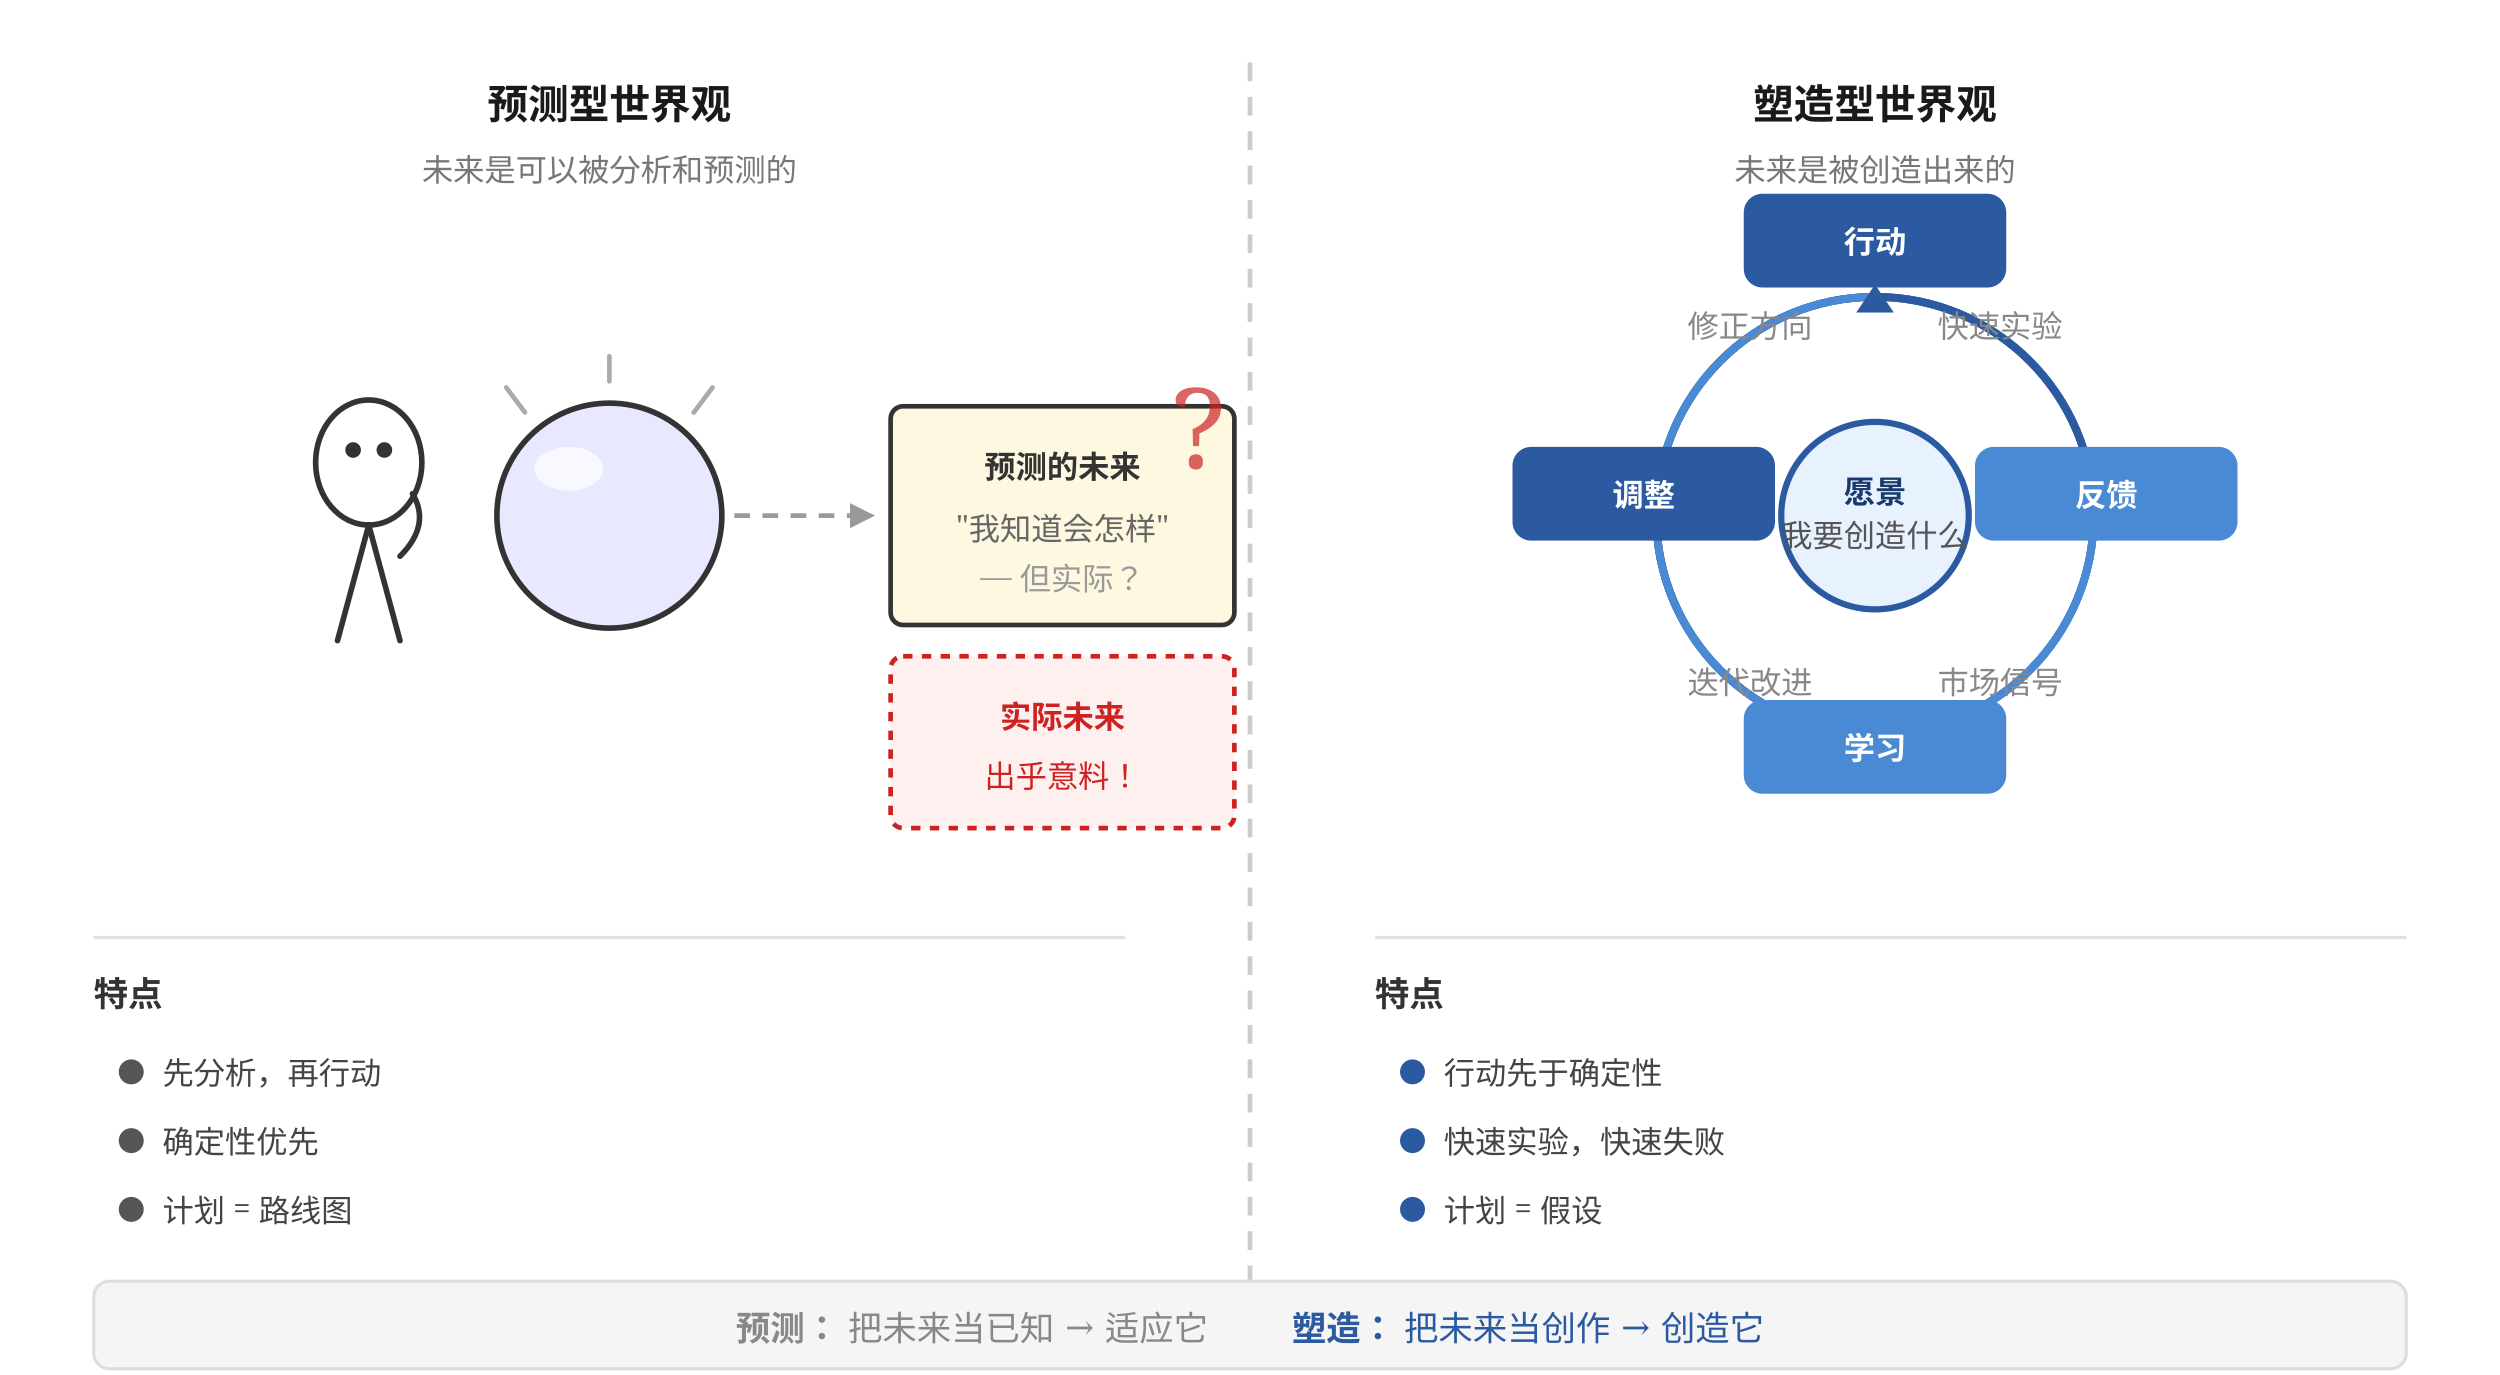
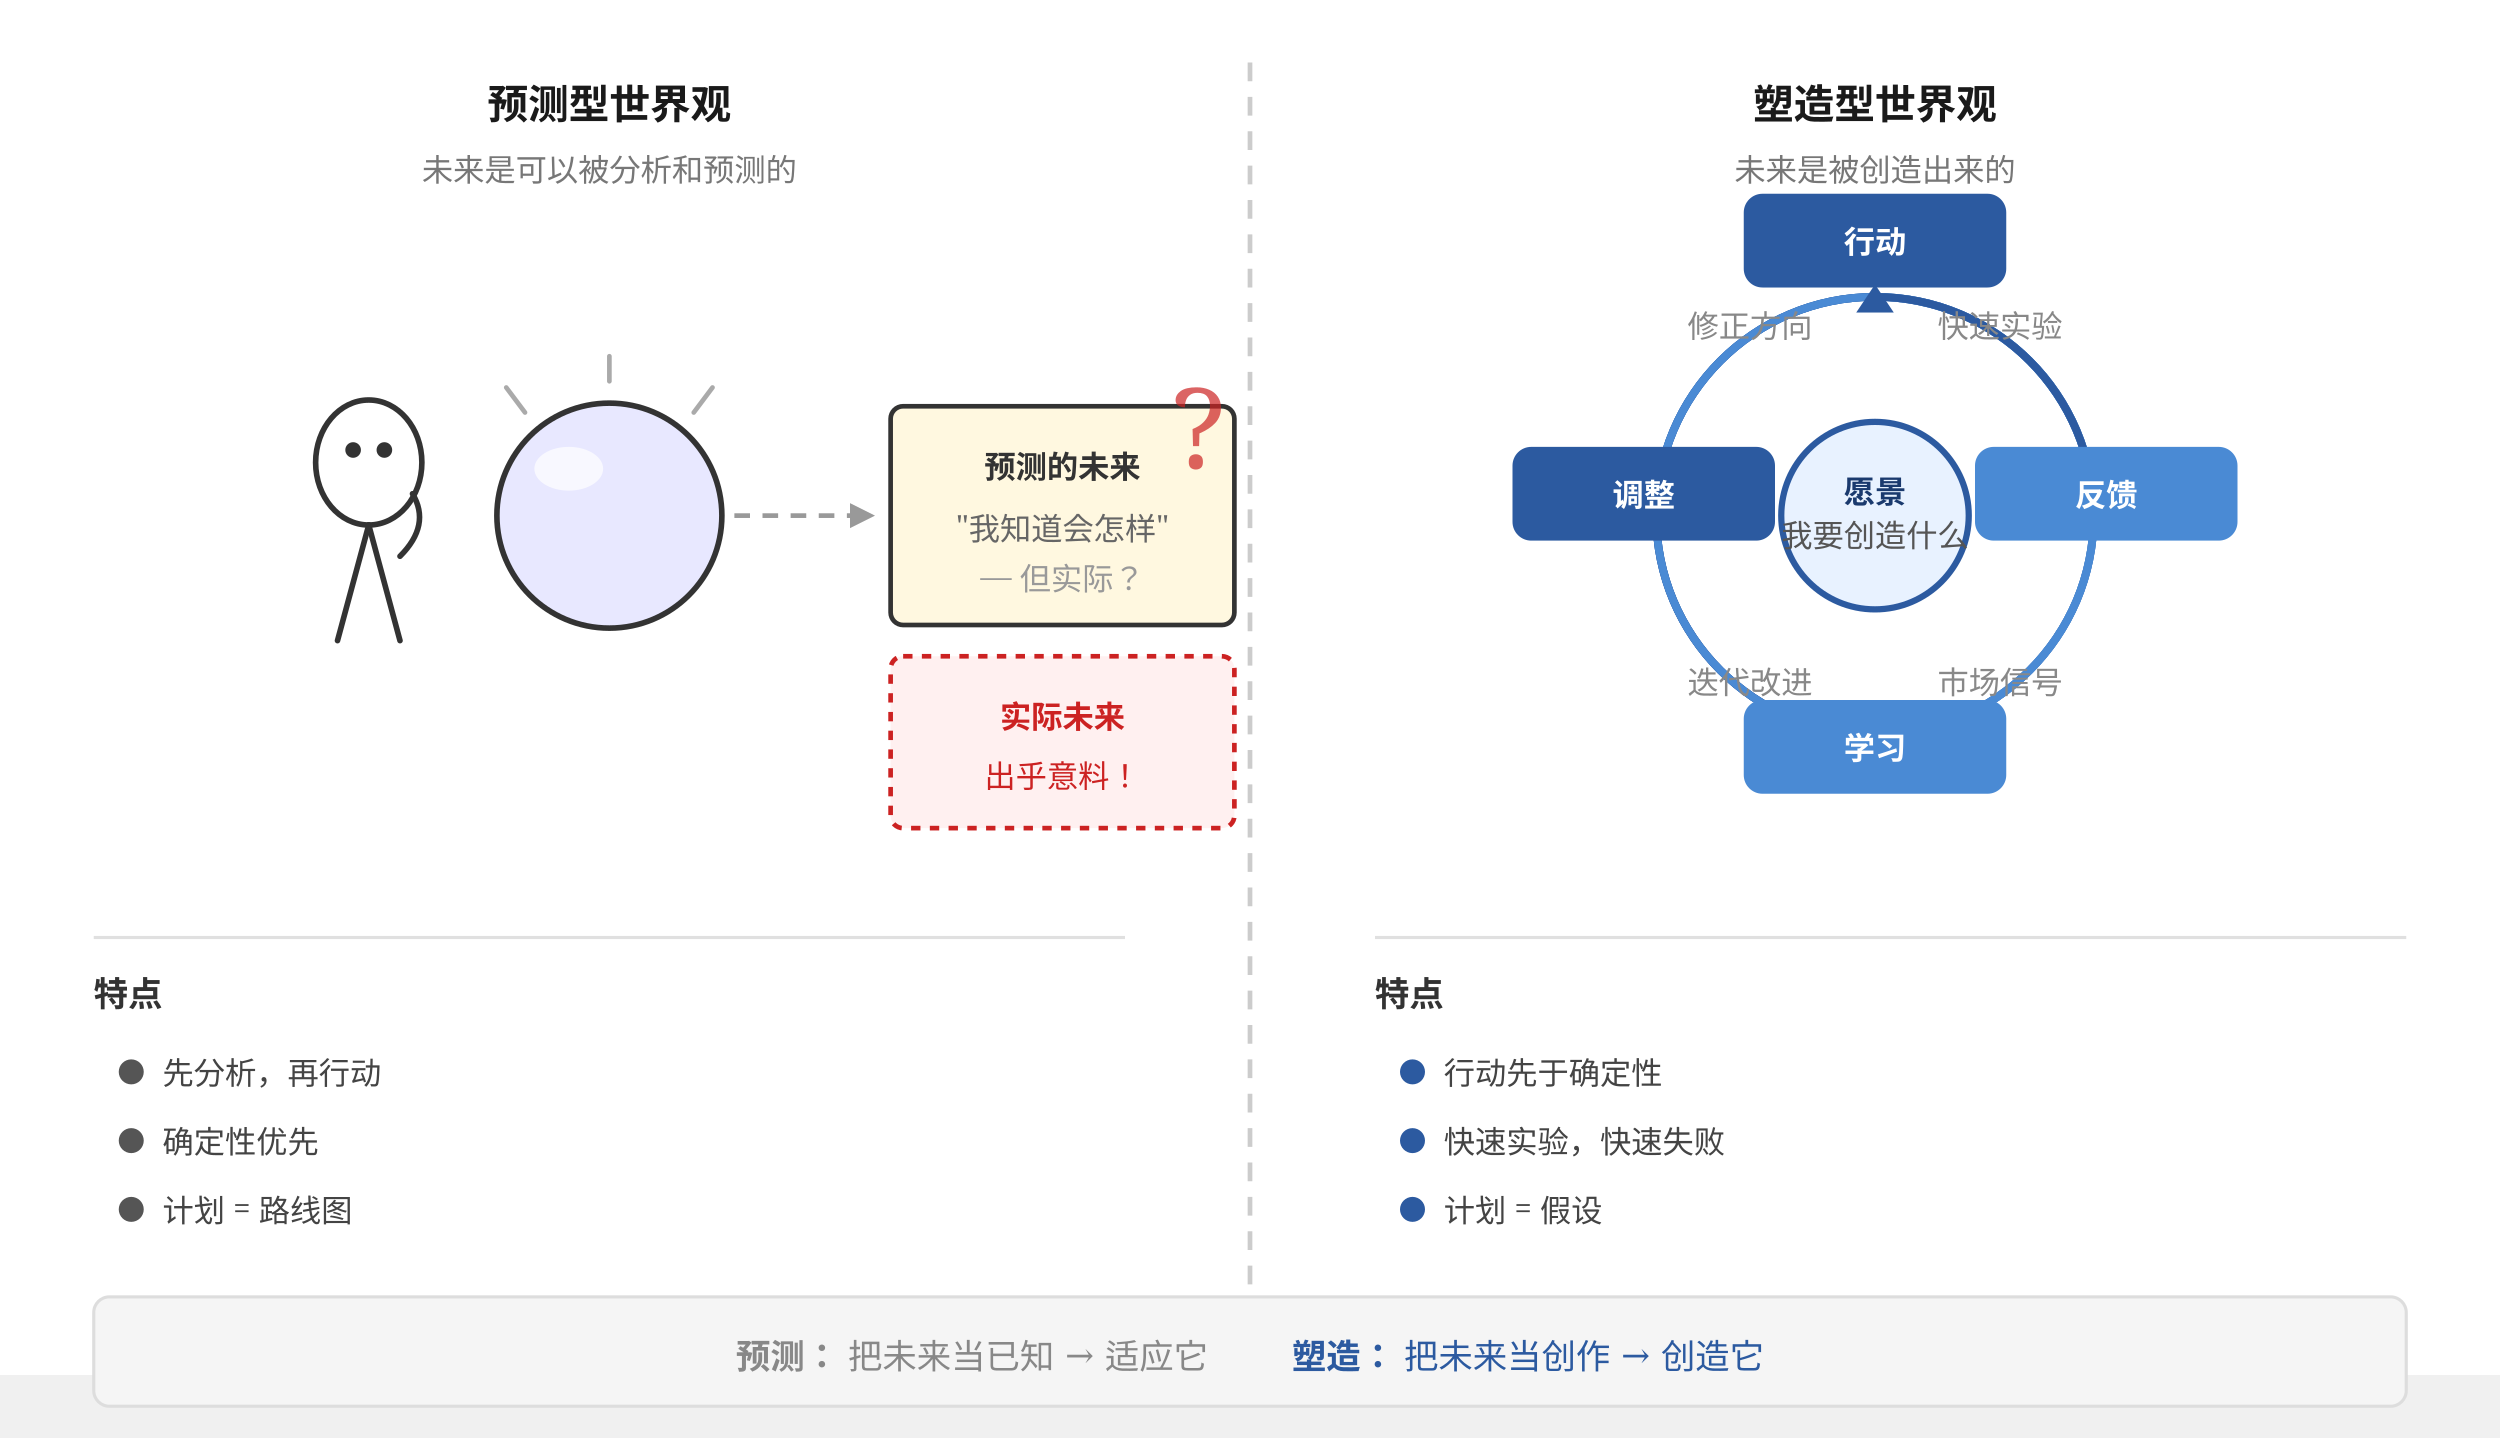
- <svg xmlns="http://www.w3.org/2000/svg" viewBox="0 0 800 440" style="font-family: 'Songti SC', serif; background: #fefefe;">
+ <svg xmlns="http://www.w3.org/2000/svg" viewBox="0 0 800 460" style="font-family: 'Songti SC', serif; background: #fefefe;">
  <rect width="800" height="440" fill="white" />
  <text x="195" y="38" text-anchor="middle" font-size="13" font-weight="bold" fill="#1a1a1a">预测型世界观</text>
  <text x="195" y="58" text-anchor="middle" font-size="10" fill="#777">未来是可以被分析和预测的</text>
  <circle cx="195" cy="165" r="36" fill="#e8e8ff" stroke="#333" stroke-width="1.8" />
  <ellipse cx="182" cy="150" rx="11" ry="7" fill="white" opacity="0.7" />
  <line x1="168" y1="132" x2="162" y2="124" stroke="#aaa" stroke-width="1.5" stroke-linecap="round" />
  <line x1="222" y1="132" x2="228" y2="124" stroke="#aaa" stroke-width="1.5" stroke-linecap="round" />
  <line x1="195" y1="122" x2="195" y2="114" stroke="#aaa" stroke-width="1.5" stroke-linecap="round" />
  <ellipse cx="118" cy="148" rx="17" ry="20" fill="none" stroke="#333" stroke-width="1.8" />
  <circle cx="113" cy="144" r="2.5" fill="#333" />
  <circle cx="123" cy="144" r="2.5" fill="#333" />
  <line x1="118" y1="168" x2="108" y2="205" stroke="#333" stroke-width="1.8" stroke-linecap="round" />
  <line x1="118" y1="168" x2="128" y2="205" stroke="#333" stroke-width="1.8" stroke-linecap="round" />
  <path d="M128 178 Q138 168 132 158" fill="none" stroke="#333" stroke-width="1.8" stroke-linecap="round" />
  <line x1="235" y1="165" x2="272" y2="165" stroke="#999" stroke-width="1.5" stroke-dasharray="5,4" />
  <polygon points="280,165 272,161 272,169" fill="#999" />
  <rect x="285" y="130" width="110" height="70" rx="4" fill="#fff8e0" stroke="#333" stroke-width="1.5" />
  <text x="340" y="153" text-anchor="middle" font-size="10" font-weight="bold" fill="#333">预测的未来</text>
  <text x="340" y="172" text-anchor="middle" font-size="10" fill="#666">"我知道会怎样"</text>
  <text x="340" y="188" text-anchor="middle" font-size="10" fill="#999">— 但实际？</text>
  <text x="375" y="150" font-size="36" fill="#cc2222" opacity="0.7">?</text>
  <rect x="285" y="210" width="110" height="55" rx="4" fill="#fff0f0" stroke="#cc2222" stroke-width="1.5" stroke-dasharray="3,3" />
  <text x="340" y="233" text-anchor="middle" font-size="10" font-weight="bold" fill="#cc2222">实际未来</text>
  <text x="340" y="252" text-anchor="middle" font-size="10" fill="#cc2222">出乎意料！</text>
  <line x1="30" y1="300" x2="360" y2="300" stroke="#e0e0e0" stroke-width="1" />
  <text x="30" y="322" font-size="11" font-weight="bold" fill="#333">特点</text>
  <circle cx="42" cy="343" r="4" fill="#555" />
  <text x="52" y="347" font-size="10" fill="#444">先分析，再行动</text>
  <circle cx="42" cy="365" r="4" fill="#555" />
  <text x="52" y="369" font-size="10" fill="#444">确定性优先</text>
  <circle cx="42" cy="387" r="4" fill="#555" />
  <text x="52" y="391" font-size="10" fill="#444">计划 = 路线图</text>
  <line x1="400" y1="20" x2="400" y2="420" stroke="#ccc" stroke-width="1.5" stroke-dasharray="6,5" />
  <text x="600" y="38" text-anchor="middle" font-size="13" font-weight="bold" fill="#1a1a1a">塑造型世界观</text>
  <text x="600" y="58" text-anchor="middle" font-size="10" fill="#777">未来是被创造出来的</text>
  <path d="M600 95 A70 70 0 1 1 530 165" fill="none" stroke="#2c5aa0" stroke-width="2.5" stroke-linecap="round" />
  <path d="M530 165 L523 157 M530 165 L538 157" fill="none" stroke="#2c5aa0" stroke-width="2.5" stroke-linecap="round" stroke-linejoin="round" />
  <path d="M530 165 A70 70 0 1 1 600 235" fill="none" stroke="#4a8ad4" stroke-width="2.5" stroke-linecap="round" />
  <path d="M600 235 A70 70 0 1 1 670 165" fill="none" stroke="#2c5aa0" stroke-width="2.5" stroke-linecap="round" />
  <path d="M670 165 A70 70 0 1 1 600 95" fill="none" stroke="#4a8ad4" stroke-width="2.5" stroke-linecap="round" />
  <polygon points="600,91 594,100 606,100" fill="#2c5aa0" />
  <circle cx="600" cy="165" r="30" fill="#e8f2ff" stroke="#2c5aa0" stroke-width="2" />
  <text x="600" y="161" text-anchor="middle" font-size="10" font-weight="bold" fill="#1a3a6e">愿景</text>
  <text x="600" y="175" text-anchor="middle" font-size="10" fill="#555">我要创造什么</text>
  <rect x="558" y="62" width="84" height="30" rx="6" fill="#2c5aa0" />
  <text x="600" y="81" text-anchor="middle" font-size="10" font-weight="bold" fill="white">行动</text>
  <rect x="632" y="143" width="84" height="30" rx="6" fill="#4a8ad4" />
  <text x="674" y="162" text-anchor="middle" font-size="10" font-weight="bold" fill="white">反馈</text>
  <rect x="558" y="224" width="84" height="30" rx="6" fill="#4a8ad4" />
  <text x="600" y="243" text-anchor="middle" font-size="10" font-weight="bold" fill="white">学习</text>
  <rect x="484" y="143" width="84" height="30" rx="6" fill="#2c5aa0" />
  <text x="526" y="162" text-anchor="middle" font-size="10" font-weight="bold" fill="white">调整</text>
  <text x="640" y="108" text-anchor="middle" font-size="10" fill="#888">快速实验</text>
  <text x="640" y="222" text-anchor="middle" font-size="10" fill="#888">市场信号</text>
  <text x="560" y="222" text-anchor="middle" font-size="10" fill="#888">迭代改进</text>
  <text x="560" y="108" text-anchor="middle" font-size="10" fill="#888">修正方向</text>
  <line x1="440" y1="300" x2="770" y2="300" stroke="#e0e0e0" stroke-width="1" />
  <text x="440" y="322" font-size="11" font-weight="bold" fill="#333">特点</text>
  <circle cx="452" cy="343" r="4" fill="#2c5aa0" />
  <text x="462" y="347" font-size="10" fill="#444">行动先于确定性</text>
  <circle cx="452" cy="365" r="4" fill="#2c5aa0" />
  <text x="462" y="369" font-size="10" fill="#444">快速实验，快速失败</text>
  <circle cx="452" cy="387" r="4" fill="#2c5aa0" />
  <text x="462" y="391" font-size="10" fill="#444">计划 = 假设</text>
-   <rect x="30" y="410" width="740" height="28" rx="5" fill="#f5f5f5" stroke="#ddd" stroke-width="1" />
-   <text x="400" y="429" text-anchor="middle" font-size="11">
+   <rect x="30" y="415" width="740" height="35" rx="5" fill="#f5f5f5" stroke="#ddd" stroke-width="1" />
+   <text x="400" y="438" text-anchor="middle" font-size="11">
    <tspan fill="#888" font-weight="bold">预测：</tspan>
    <tspan fill="#888">把未来当已知 → 适应它</tspan>
    <tspan dx="24" fill="#2c5aa0" font-weight="bold">塑造：</tspan>
    <tspan fill="#2c5aa0">把未来当创作 → 创造它</tspan>
  </text>
</svg>
